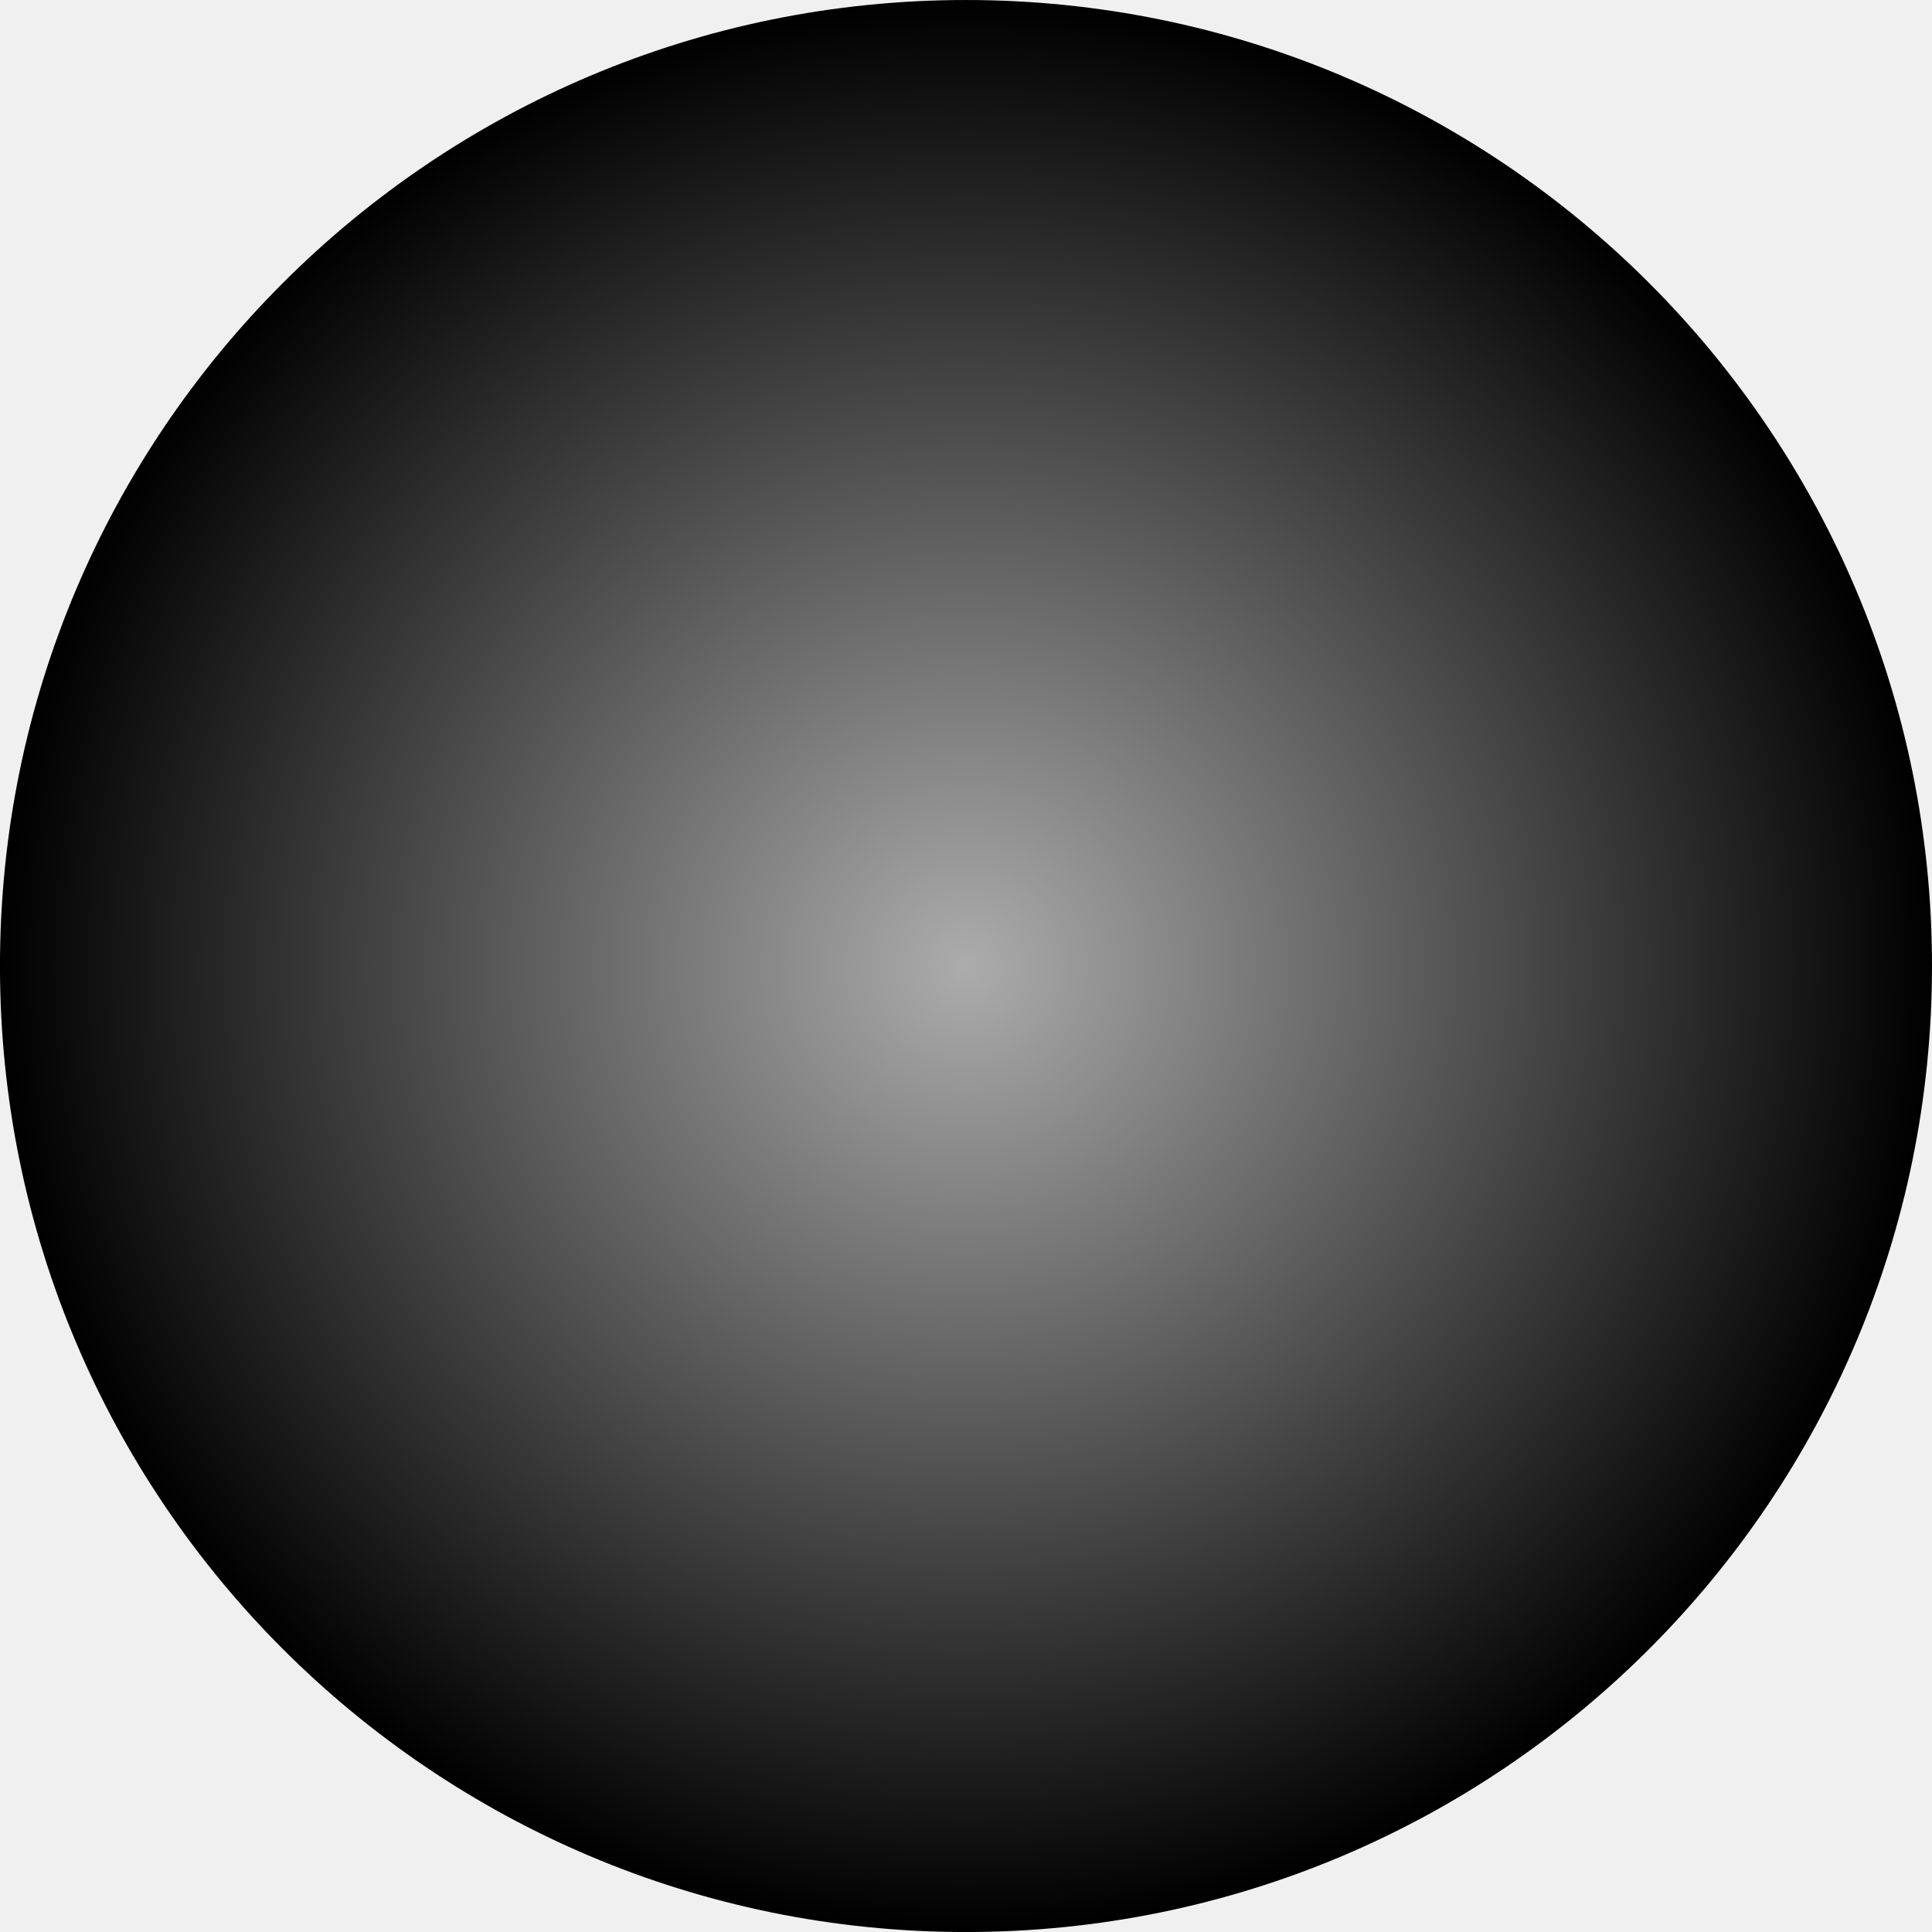
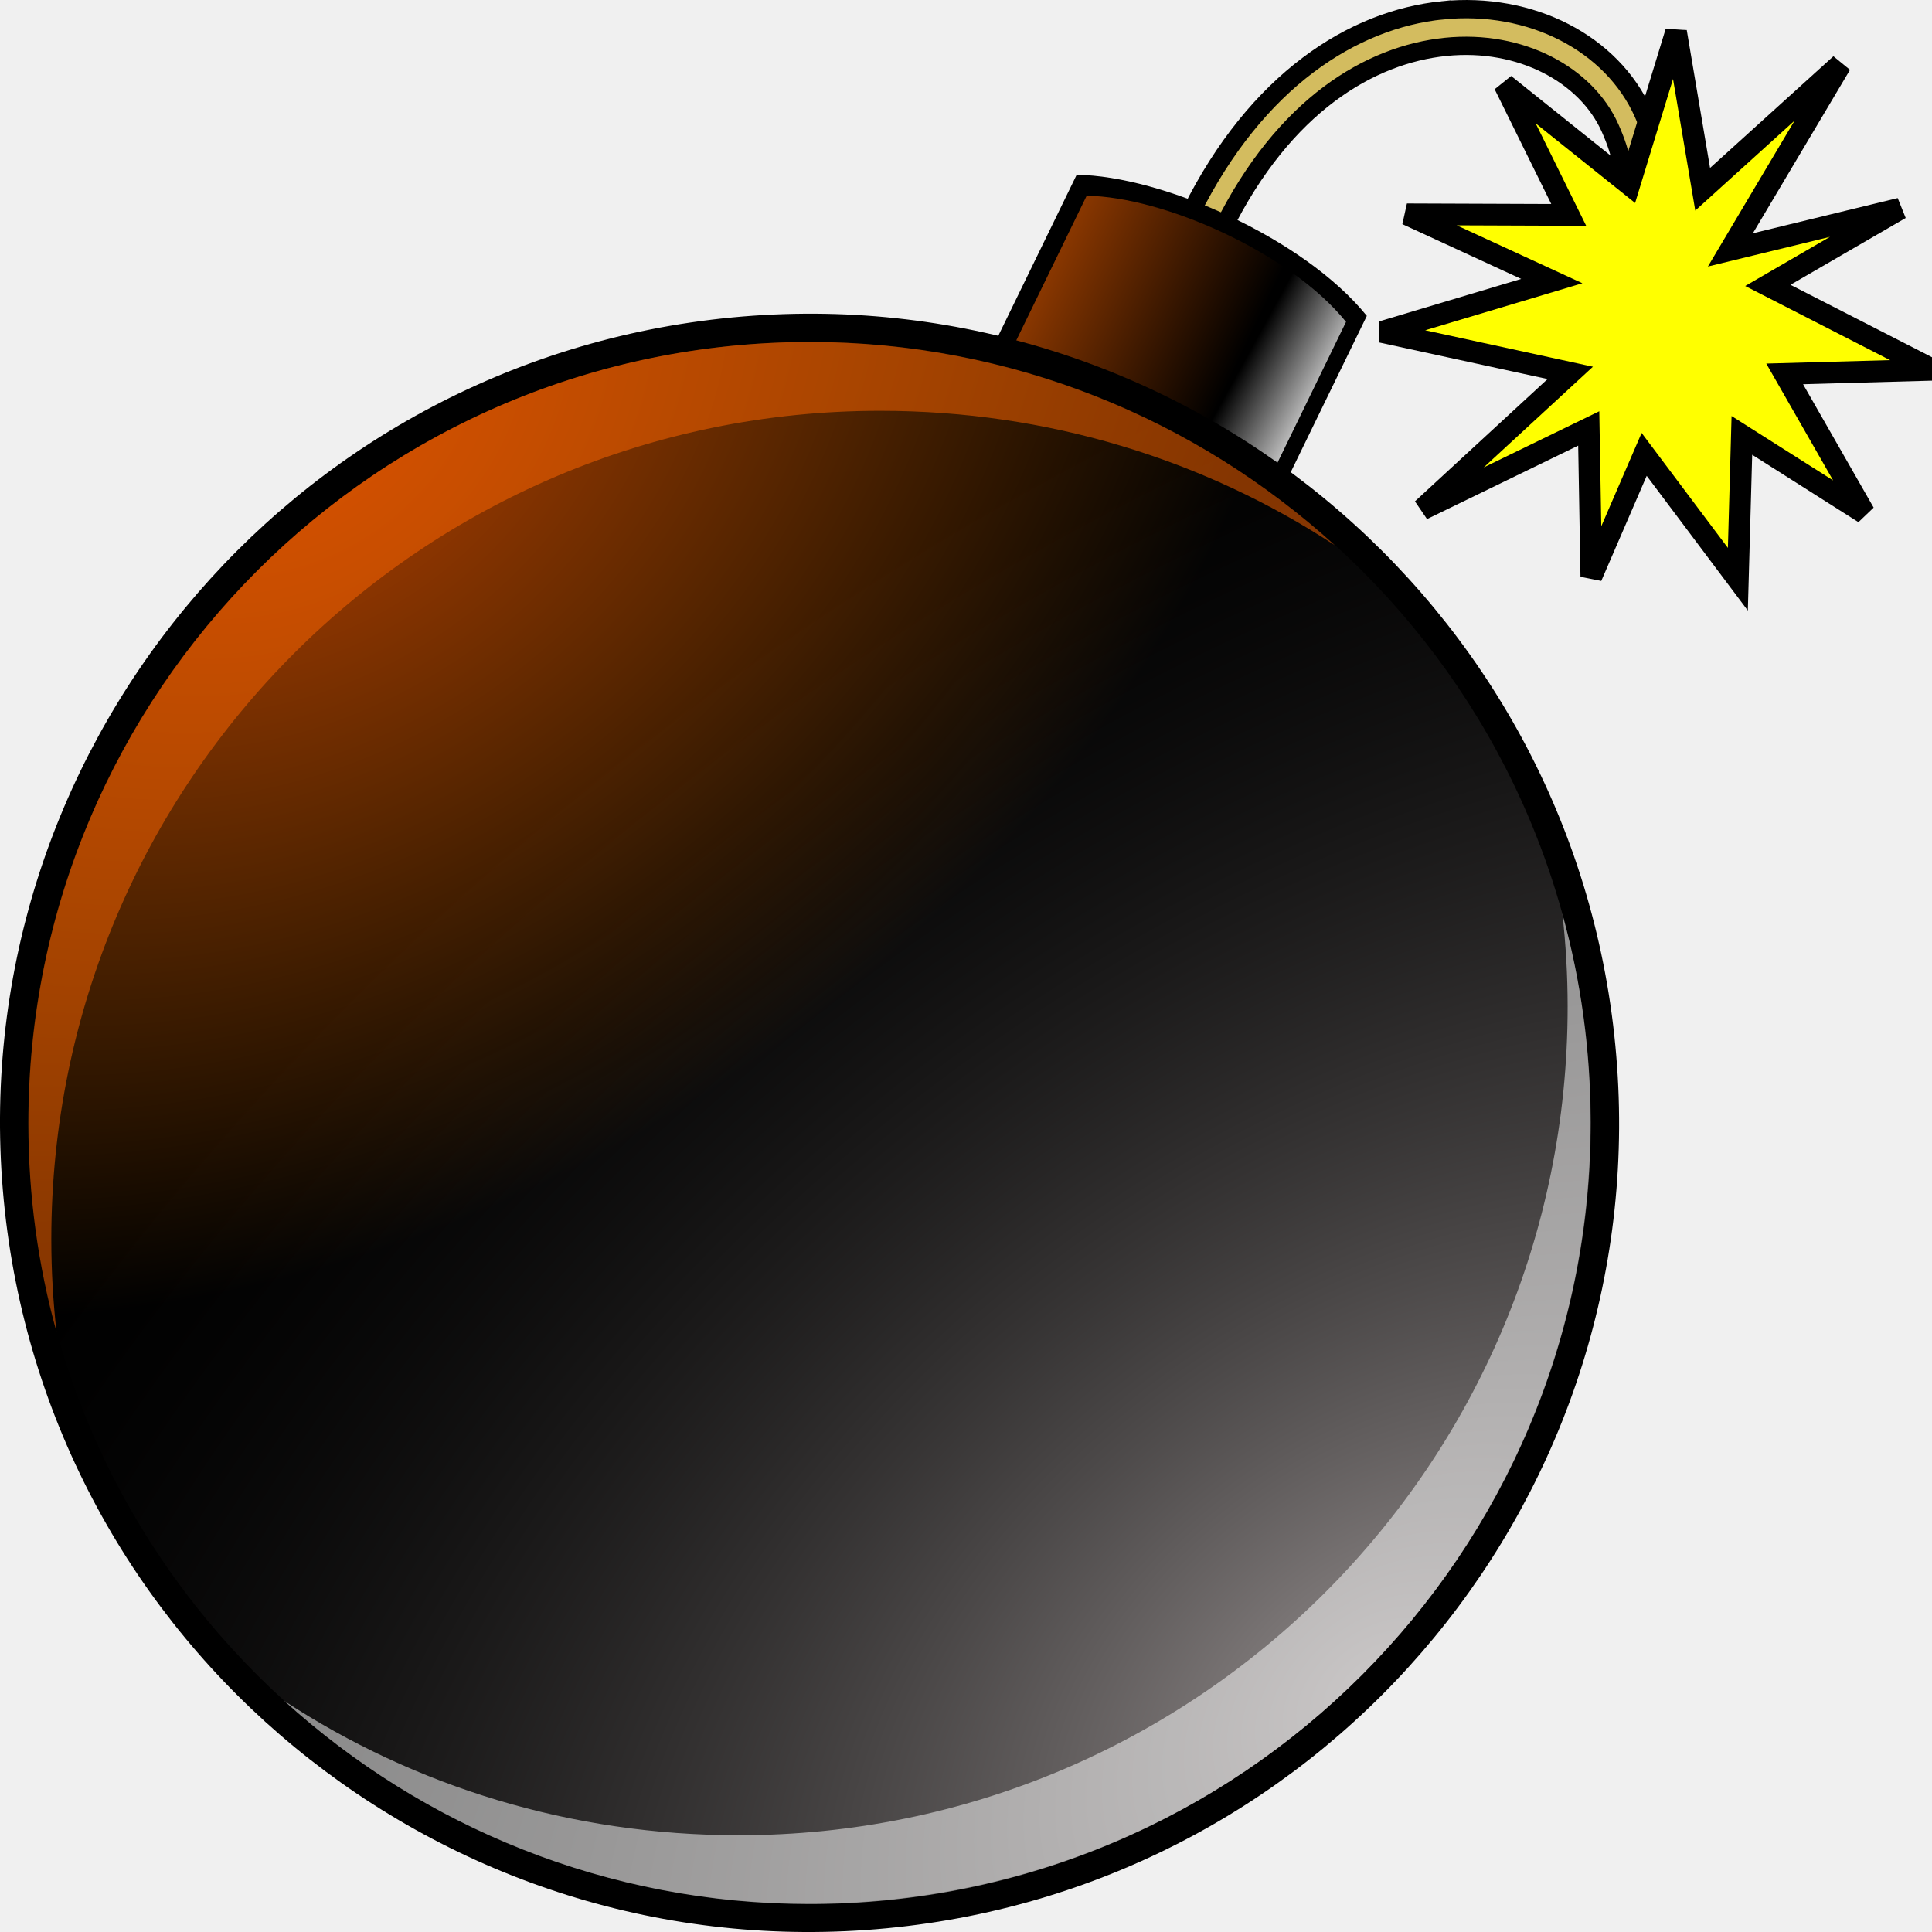
- <svg xmlns="http://www.w3.org/2000/svg" xmlns:xlink="http://www.w3.org/1999/xlink" width="60" height="60" id="svg2" version="1.1">
+ <svg xmlns="http://www.w3.org/2000/svg" xmlns:xlink="http://www.w3.org/1999/xlink" width="120" height="120" id="svg2" version="1.1">
  <defs id="defs4">
-     <linearGradient id="linearGradient3755">
-       <stop style="stop-color:#acacac;stop-opacity:1;" offset="0" id="stop3757" />
-       <stop style="stop-color:#000000;stop-opacity:1;" offset="1" id="stop3759" />
+     <linearGradient id="linearGradient4768">
+       <stop style="stop-color:#ffffff;stop-opacity:1;" offset="0" id="stop4770" />
+       <stop style="stop-color:#ffffff;stop-opacity:0;" offset="1" id="stop4772" />
    </linearGradient>
-     <radialGradient xlink:href="#linearGradient3755" id="radialGradient3761" cx="26.138" cy="23.256" fx="26.138" fy="23.256" r="13.763" gradientUnits="userSpaceOnUse" />
+     <linearGradient id="linearGradient4720">
+       <stop style="stop-color:#aa4400;stop-opacity:1;" offset="0" id="stop4722" />
+       <stop style="stop-color:#aa4400;stop-opacity:0;" offset="1" id="stop4724" />
+     </linearGradient>
+     <linearGradient id="linearGradient4347">
+       <stop style="stop-color:#908a8a;stop-opacity:1;" offset="0" id="stop4349" />
+       <stop style="stop-color:#000000;stop-opacity:0;" offset="1" id="stop4351" />
+     </linearGradient>
+     <linearGradient id="linearGradient4341">
+       <stop id="stop4343" offset="0" style="stop-color:#ff5600;stop-opacity:0.707;" />
+       <stop id="stop4345" offset="1" style="stop-color:#ff8200;stop-opacity:0;" />
+     </linearGradient>
+     <linearGradient id="linearGradient4299">
+       <stop style="stop-color:#ff5600;stop-opacity:0.707;" offset="0" id="stop4301" />
+       <stop style="stop-color:#ff8200;stop-opacity:0;" offset="1" id="stop4303" />
+     </linearGradient>
+     <linearGradient id="linearGradient3517">
+       <stop id="stop3519" offset="0" style="stop-color:#f75b00;stop-opacity:1;" />
+       <stop id="stop3521" offset="1" style="stop-color:#707070;stop-opacity:0;" />
+     </linearGradient>
+     <linearGradient id="linearGradient3441">
+       <stop style="stop-color:#707070;stop-opacity:1;" offset="0" id="stop3443" />
+       <stop style="stop-color:#707070;stop-opacity:0;" offset="1" id="stop3445" />
+     </linearGradient>
+     <clipPath clipPathUnits="userSpaceOnUse" id="clipPath4381">
+       <path style="font-size:medium;font-style:normal;font-variant:normal;font-weight:normal;font-stretch:normal;text-indent:0;text-align:start;text-decoration:none;line-height:normal;letter-spacing:normal;word-spacing:normal;text-transform:none;direction:ltr;block-progression:tb;writing-mode:lr-tb;text-anchor:start;baseline-shift:baseline;color:#000000;fill:#000000;fill-opacity:1;stroke:none;stroke-width:13.053;marker:none;visibility:visible;display:inline;overflow:visible;enable-background:accumulate;font-family:Sans;-inkscape-font-specification:Sans" d="m 511.065,458.216 c -3.788,-0.313 -7.621,0.118 -11.433,1.5 -3.396,1.231 -8.665,4.805 -13.345,10.594 -2.34,2.895 -4.524,6.324 -5.917,10.938 -1.393,4.613 -1.668,10.906 -0.018,16.281 0.124,0.404 0.286,1.061 0.819,2.156 0.267,0.548 0.559,1.361 1.639,2.156 1.08,0.795 5.041,2.447 4.515,-1.656 -0.526,-4.103 -1.504,-8.439 -0.2,-12.938 0.534,-1.769 1.849,-4.203 3.605,-6.375 3.512,-4.344 8.803,-7.771 10.468,-8.375 12.478,-4.524 26.205,3.29 37.158,15.594 l 4.151,-10.906 C 533.412,466.968 522.428,459.154 511.065,458.216 z" id="path4383" />
+     </clipPath>
+     <filter id="filter4443" color-interpolation-filters="sRGB">
+       <feTurbulence id="feTurbulence4445" numOctaves="3" seed="0" type="turbulence" baseFrequency="0.04" result="result91" />
+       <feDisplacementMap id="feDisplacementMap4447" in2="result91" scale="6.6" yChannelSelector="G" xChannelSelector="R" in="SourceGraphic" />
+     </filter>
+     <clipPath clipPathUnits="userSpaceOnUse" id="clipPath3131">
+       <path style="fill:#000000;fill-opacity:1;fill-rule:evenodd;stroke:none" id="path3133" d="m 563.571,550.576 a 129.643,129.643 0 1 1 -259.286,0 129.643,129.643 0 1 1 259.286,0 z" transform="matrix(1.073964,-2.5591257e-8,-3.1798263e-8,1.073964,-32.16211,-65.99121)" />
+     </clipPath>
+     <clipPath clipPathUnits="userSpaceOnUse" id="clipPath3135">
+       <path style="fill:#000000;fill-opacity:1;fill-rule:evenodd;stroke:none" id="path3137" d="m 563.571,550.576 a 129.643,129.643 0 1 1 -259.286,0 129.643,129.643 0 1 1 259.286,0 z" transform="matrix(1.073964,-2.5591257e-8,-3.1798263e-8,1.073964,-30.34037,-55.47836)" />
+     </clipPath>
+     <clipPath clipPathUnits="userSpaceOnUse" id="clipPath3139">
+       <path style="fill:#000000;fill-opacity:1;fill-rule:evenodd;stroke:none" id="path3141" d="m 563.571,550.576 a 129.643,129.643 0 1 1 -259.286,0 129.643,129.643 0 1 1 259.286,0 z" transform="matrix(1.073964,-2.5591257e-8,-3.1798263e-8,1.073964,-28.19319,-41.62391)" />
+     </clipPath>
+     <clipPath clipPathUnits="userSpaceOnUse" id="clipPath3143">
+       <path style="fill:#000000;fill-opacity:1;fill-rule:evenodd;stroke:none" id="path3145" d="m 563.571,550.576 a 129.643,129.643 0 1 1 -259.286,0 129.643,129.643 0 1 1 259.286,0 z" transform="matrix(1.073964,-2.5591257e-8,-3.1798263e-8,1.073964,-26.19552,-33.39446)" />
+     </clipPath>
+     <clipPath clipPathUnits="userSpaceOnUse" id="clipPath3147">
+       <path style="fill:#000000;fill-opacity:1;fill-rule:evenodd;stroke:none" id="path3149" d="m 563.571,550.576 a 129.643,129.643 0 1 1 -259.286,0 129.643,129.643 0 1 1 259.286,0 z" transform="translate(1.207729,-0.3188942)" />
+     </clipPath>
+     <clipPath clipPathUnits="userSpaceOnUse" id="clipPath3151">
+       <path style="fill:#000000;fill-opacity:1;fill-rule:evenodd;stroke:none" id="path3153" d="m 563.571,550.576 a 129.643,129.643 0 1 1 -259.286,0 129.643,129.643 0 1 1 259.286,0 z" transform="matrix(0.1869191,0.05008481,-0.05008482,0.1869191,-728.7527,603.314)" />
+     </clipPath>
+     <clipPath clipPathUnits="userSpaceOnUse" id="clipPath3147-2">
+       <path style="fill:#000000;fill-opacity:1;fill-rule:evenodd;stroke:none" id="path3149-7" d="m 563.571,550.576 a 129.643,129.643 0 1 1 -259.286,0 129.643,129.643 0 1 1 259.286,0 z" transform="translate(1.207729,-0.3188942)" />
+     </clipPath>
+     <clipPath clipPathUnits="userSpaceOnUse" id="clipPath3147-2-2">
+       <path style="fill:#000000;fill-opacity:1;fill-rule:evenodd;stroke:none" id="path3149-7-6" d="m 563.571,550.576 a 129.643,129.643 0 1 1 -259.286,0 129.643,129.643 0 1 1 259.286,0 z" transform="translate(1.207729,-0.3188942)" />
+     </clipPath>
+     <clipPath clipPathUnits="userSpaceOnUse" id="clipPath3147-2-20">
+       <path style="fill:#000000;fill-opacity:1;fill-rule:evenodd;stroke:none" id="path3149-7-68" d="m 563.571,550.576 a 129.643,129.643 0 1 1 -259.286,0 129.643,129.643 0 1 1 259.286,0 z" transform="translate(1.207729,-0.3188942)" />
+     </clipPath>
+     <clipPath clipPathUnits="userSpaceOnUse" id="clipPath3147-2-2-0">
+       <path style="fill:#000000;fill-opacity:1;fill-rule:evenodd;stroke:none" id="path3149-7-6-1" d="m 563.571,550.576 a 129.643,129.643 0 1 1 -259.286,0 129.643,129.643 0 1 1 259.286,0 z" transform="translate(1.207729,-0.3188942)" />
+     </clipPath>
+     <clipPath clipPathUnits="userSpaceOnUse" id="clipPath3147-2-2-0-0">
+       <path style="fill:#000000;fill-opacity:1;fill-rule:evenodd;stroke:none" id="path3149-7-6-1-7" d="m 563.571,550.576 a 129.643,129.643 0 1 1 -259.286,0 129.643,129.643 0 1 1 259.286,0 z" transform="translate(1.207729,-0.3188942)" />
+     </clipPath>
+     <clipPath clipPathUnits="userSpaceOnUse" id="clipPath3147-2-2-0-0-3">
+       <path style="fill:#000000;fill-opacity:1;fill-rule:evenodd;stroke:none" id="path3149-7-6-1-7-6" d="m 563.571,550.576 a 129.643,129.643 0 1 1 -259.286,0 129.643,129.643 0 1 1 259.286,0 z" transform="translate(1.207729,-0.3188942)" />
+     </clipPath>
+     <clipPath clipPathUnits="userSpaceOnUse" id="clipPath3147-4">
+       <path style="fill:#000000;fill-opacity:1;fill-rule:evenodd;stroke:none" id="path3149-1" d="m 563.571,550.576 a 129.643,129.643 0 1 1 -259.286,0 129.643,129.643 0 1 1 259.286,0 z" transform="translate(1.207729,-0.3188942)" />
+     </clipPath>
+     <clipPath clipPathUnits="userSpaceOnUse" id="clipPath3147-4-7">
+       <path style="fill:#000000;fill-opacity:1;fill-rule:evenodd;stroke:none" id="path3149-1-8" d="m 563.571,550.576 a 129.643,129.643 0 1 1 -259.286,0 129.643,129.643 0 1 1 259.286,0 z" transform="translate(1.207729,-0.3188942)" />
+     </clipPath>
+     <clipPath clipPathUnits="userSpaceOnUse" id="clipPath3147-4-5">
+       <path style="fill:#000000;fill-opacity:1;fill-rule:evenodd;stroke:none" id="path3149-1-1" d="m 563.571,550.576 a 129.643,129.643 0 1 1 -259.286,0 129.643,129.643 0 1 1 259.286,0 z" transform="translate(1.207729,-0.3188942)" />
+     </clipPath>
+     <radialGradient xlink:href="#linearGradient3441-5" id="radialGradient3447-4" cx="48.355" cy="62.884" fx="48.355" fy="62.884" r="23.414" gradientUnits="userSpaceOnUse" gradientTransform="matrix(-0.8725744,-1.079166,1.08646,-0.8784392,22.22689,170.3074)" />
+     <linearGradient id="linearGradient3441-5">
+       <stop style="stop-color:#707070;stop-opacity:1;" offset="0" id="stop3443-4" />
+       <stop style="stop-color:#707070;stop-opacity:0;" offset="1" id="stop3445-5" />
+     </linearGradient>
+     <radialGradient xlink:href="#linearGradient3441-56" id="radialGradient3447-8" cx="48.355" cy="62.884" fx="48.355" fy="62.884" r="23.414" gradientUnits="userSpaceOnUse" gradientTransform="matrix(-0.8725744,-1.079166,1.08646,-0.8784392,22.22689,170.3074)" />
+     <linearGradient id="linearGradient3441-56">
+       <stop style="stop-color:#f75b00;stop-opacity:1;" offset="0" id="stop3443-1" />
+       <stop style="stop-color:#707070;stop-opacity:0;" offset="1" id="stop3445-1" />
+     </linearGradient>
+     <linearGradient xlink:href="#linearGradient4299-8" id="linearGradient4305-1" x1="20.699" y1="21.486" x2="29.183" y2="40.828" gradientUnits="userSpaceOnUse" />
+     <linearGradient id="linearGradient4299-8">
+       <stop style="stop-color:#ff5600;stop-opacity:0.707;" offset="0" id="stop4301-7" />
+       <stop style="stop-color:#ff8200;stop-opacity:0;" offset="1" id="stop4303-5" />
+     </linearGradient>
+     <linearGradient xlink:href="#linearGradient4347-7" id="linearGradient4353-9" x1="48.864" y1="61.866" x2="36.139" y2="33.871" gradientUnits="userSpaceOnUse" />
+     <linearGradient id="linearGradient4347-7">
+       <stop style="stop-color:#908a8a;stop-opacity:1;" offset="0" id="stop4349-4" />
+       <stop style="stop-color:#000000;stop-opacity:0;" offset="1" id="stop4351-0" />
+     </linearGradient>
+     <linearGradient xlink:href="#linearGradient4347-8" id="linearGradient4353-2" x1="48.864" y1="61.866" x2="36.139" y2="33.871" gradientUnits="userSpaceOnUse" />
+     <linearGradient id="linearGradient4347-8">
+       <stop style="stop-color:#908a8a;stop-opacity:1;" offset="0" id="stop4349-0" />
+       <stop style="stop-color:#000000;stop-opacity:0;" offset="1" id="stop4351-7" />
+     </linearGradient>
+     <linearGradient xlink:href="#linearGradient4347-1" id="linearGradient4353-7" x1="48.864" y1="61.866" x2="36.139" y2="33.871" gradientUnits="userSpaceOnUse" />
+     <linearGradient id="linearGradient4347-1">
+       <stop style="stop-color:#908a8a;stop-opacity:1;" offset="0" id="stop4349-9" />
+       <stop style="stop-color:#000000;stop-opacity:0;" offset="1" id="stop4351-8" />
+     </linearGradient>
+     <linearGradient xlink:href="#linearGradient4347-9" id="linearGradient4495-9" gradientUnits="userSpaceOnUse" x1="48.864" y1="61.866" x2="36.139" y2="33.871" />
+     <linearGradient id="linearGradient4347-9">
+       <stop style="stop-color:#908a8a;stop-opacity:1;" offset="0" id="stop4349-3" />
+       <stop style="stop-color:#000000;stop-opacity:0;" offset="1" id="stop4351-3" />
+     </linearGradient>
+     <linearGradient xlink:href="#linearGradient4347-82" id="linearGradient4495-5" gradientUnits="userSpaceOnUse" x1="48.864" y1="61.866" x2="36.139" y2="33.871" />
+     <linearGradient id="linearGradient4347-82">
+       <stop style="stop-color:#908a8a;stop-opacity:1;" offset="0" id="stop4349-6" />
+       <stop style="stop-color:#000000;stop-opacity:0;" offset="1" id="stop4351-31" />
+     </linearGradient>
+     <linearGradient xlink:href="#linearGradient4347-4" id="linearGradient4495-0" gradientUnits="userSpaceOnUse" x1="48.864" y1="61.866" x2="36.139" y2="33.871" />
+     <linearGradient id="linearGradient4347-4">
+       <stop style="stop-color:#908a8a;stop-opacity:1;" offset="0" id="stop4349-04" />
+       <stop style="stop-color:#000000;stop-opacity:0;" offset="1" id="stop4351-70" />
+     </linearGradient>
+     <linearGradient xlink:href="#linearGradient4347-5" id="linearGradient4495-06" gradientUnits="userSpaceOnUse" x1="48.864" y1="61.866" x2="36.139" y2="33.871" />
+     <linearGradient id="linearGradient4347-5">
+       <stop style="stop-color:#908a8a;stop-opacity:1;" offset="0" id="stop4349-38" />
+       <stop style="stop-color:#000000;stop-opacity:0;" offset="1" id="stop4351-00" />
+     </linearGradient>
+     <linearGradient xlink:href="#linearGradient4299" id="linearGradient4679" gradientUnits="userSpaceOnUse" x1="20.699" y1="21.486" x2="29.183" y2="40.828" />
+     <linearGradient xlink:href="#linearGradient4347" id="linearGradient4681" gradientUnits="userSpaceOnUse" x1="48.864" y1="61.866" x2="36.139" y2="33.871" />
+     <linearGradient xlink:href="#linearGradient4720" id="linearGradient4726" x1="41.18" y1="1001.704" x2="49.039" y2="1005.483" gradientUnits="userSpaceOnUse" />
+     <linearGradient xlink:href="#linearGradient4720-4" id="linearGradient4726-7" x1="41.18" y1="1001.704" x2="49.039" y2="1005.483" gradientUnits="userSpaceOnUse" />
+     <linearGradient id="linearGradient4720-4">
+       <stop style="stop-color:#aa4400;stop-opacity:1;" offset="0" id="stop4722-4" />
+       <stop style="stop-color:#aa4400;stop-opacity:0;" offset="1" id="stop4724-0" />
+     </linearGradient>
+     <linearGradient xlink:href="#linearGradient4768" id="linearGradient4774" x1="52.158" y1="1007.493" x2="49.039" y2="1005.783" gradientUnits="userSpaceOnUse" />
+     <linearGradient xlink:href="#linearGradient4720" id="linearGradient4805" gradientUnits="userSpaceOnUse" x1="41.18" y1="1001.704" x2="49.039" y2="1005.483" />
+     <linearGradient xlink:href="#linearGradient4768" id="linearGradient4807" gradientUnits="userSpaceOnUse" x1="52.158" y1="1007.493" x2="49.039" y2="1005.783" />
+     <linearGradient xlink:href="#linearGradient4768" id="linearGradient4810" gradientUnits="userSpaceOnUse" x1="52.158" y1="1007.493" x2="49.039" y2="1005.783" gradientTransform="matrix(1.040983,0,0,1.040983,-10.95575,-46.69871)" />
+     <linearGradient xlink:href="#linearGradient4720" id="linearGradient4813" gradientUnits="userSpaceOnUse" x1="41.18" y1="1001.704" x2="49.039" y2="1005.483" gradientTransform="matrix(1.040983,0,0,1.040983,-10.95575,-46.6987)" />
+     <linearGradient xlink:href="#linearGradient4720" id="linearGradient4837" gradientUnits="userSpaceOnUse" gradientTransform="matrix(1.040983,0,0,1.040983,-10.95575,-46.6987)" x1="41.18" y1="1001.704" x2="49.039" y2="1005.483" />
+     <linearGradient xlink:href="#linearGradient4768" id="linearGradient4839" gradientUnits="userSpaceOnUse" gradientTransform="matrix(1.040983,0,0,1.040983,-10.95575,-46.69871)" x1="52.158" y1="1007.493" x2="49.039" y2="1005.783" />
+     <linearGradient xlink:href="#linearGradient4299" id="linearGradient4847" gradientUnits="userSpaceOnUse" x1="20.699" y1="21.486" x2="29.183" y2="40.828" />
+     <linearGradient xlink:href="#linearGradient4347" id="linearGradient4849" gradientUnits="userSpaceOnUse" x1="48.864" y1="61.866" x2="36.139" y2="33.871" />
+     <linearGradient xlink:href="#linearGradient4720" id="linearGradient4865" gradientUnits="userSpaceOnUse" gradientTransform="matrix(1.040983,0,0,1.040983,-10.95575,-46.6987)" x1="41.18" y1="1001.704" x2="49.039" y2="1005.483" />
+     <linearGradient xlink:href="#linearGradient4768" id="linearGradient4867" gradientUnits="userSpaceOnUse" gradientTransform="matrix(1.040983,0,0,1.040983,-10.95575,-46.69871)" x1="52.158" y1="1007.493" x2="49.039" y2="1005.783" />
+     <radialGradient xlink:href="#linearGradient4347" id="radialGradient3178" cx="48.604" cy="63.338" fx="48.604" fy="63.338" r="23.414" gradientUnits="userSpaceOnUse" gradientTransform="matrix(-0.8622566,-1.373885,2.217404,-1.39438,-49.93286,218.43)" />
+     <radialGradient xlink:href="#linearGradient4299" id="radialGradient3180" cx="19.971" cy="21.883" fx="19.971" fy="21.883" r="23.414" gradientUnits="userSpaceOnUse" gradientTransform="matrix(0.4824977,0.8966791,-1.250775,0.6739705,37.80345,-10.37522)" />
  </defs>
-   <g id="layer1" transform="translate(0,-992.3622)">
-     <path style="fill:url(#radialGradient3761);fill-opacity:1;fill-rule:evenodd;stroke:none" id="path2985" d="m 39.901,23.256 a 13.763,13.763 0 1 1 -27.527,0 13.763,13.763 0 1 1 27.527,0 z" transform="matrix(2.179705,0,0,2.179705,-26.97248,971.6716)" />
+   <g id="layer1" transform="translate(0,-932.3622)">
+     <path style="font-size:medium;font-style:normal;font-variant:normal;font-weight:normal;font-stretch:normal;text-indent:0;text-align:start;text-decoration:none;line-height:normal;letter-spacing:normal;word-spacing:normal;text-transform:none;direction:ltr;block-progression:tb;writing-mode:lr-tb;text-anchor:start;baseline-shift:baseline;color:#000000;fill:#d3bc5f;fill-opacity:1;stroke:#000000;stroke-width:1.134;stroke-miterlimit:4;stroke-opacity:1;stroke-dasharray:none;marker:none;visibility:visible;display:inline;overflow:visible;enable-background:accumulate;font-family:Sans;-inkscape-font-specification:Sans" d="m 89.577,933.005 c -5.521,0.563 -11.523,4.332 -15.602,12.546 l 1.986,0.992 c 3.811,-7.675 9.15,-10.793 13.829,-11.27 4.679,-0.477 8.741,1.745 10.212,5.033 0.788,1.761 0.895,2.852 0.709,4.04 -0.186,1.189 -0.75,2.498 -1.418,4.324 2.516,10.014 -2.179,11.918 2.127,0.78 0.644,-1.758 1.24,-3.16 1.489,-4.749 0.249,-1.589 0.066,-3.268 -0.851,-5.316 -1.938,-4.331 -6.96,-6.942 -12.481,-6.379 z" id="path4841" />
+     <path style="fill:#000000;fill-opacity:1;fill-rule:evenodd;stroke:none" d="m 66.874,943.219 c 5.283,0.062 14.106,3.918 18.022,8.764 l -5.846,12.008 -18.022,-8.764 z" id="rect4683" />
+     <g id="g4833" transform="matrix(1.779396,0,0,1.778526,5.532943,-823.5456)">
+       <path id="rect4683-2" d="m 34.822,994.119 c 2.654,0.031 7.086,1.969 9.053,4.405 l -2.936,6.035 -9.053,-4.405 z" style="fill:url(#linearGradient4865);fill-opacity:1;fill-rule:evenodd;stroke:none" />
+       <path id="rect4683-2-8" d="m 34.822,994.119 c 2.654,0.031 7.086,1.969 9.053,4.405 l -2.936,6.035 -9.053,-4.405 z" style="fill:url(#linearGradient4867);fill-opacity:1;fill-rule:evenodd;stroke:none" />
+     </g>
+     <g id="g4671" transform="matrix(2.072335,0,0,2.071322,24.96751,-1165.728)">
+       <path transform="matrix(1.031481,-0.09911031,0.09911031,1.031481,-26.71056,1003.593)" d="m 56.838,44.9 a 23.414,23.414 0 1 1 -46.828,0 23.414,23.414 0 1 1 46.828,0 z" id="path3419" style="fill:#000000;fill-opacity:1;fill-rule:evenodd;stroke:none" />
+       <path transform="matrix(0.9954155,-0.09564491,0.09564491,0.9954155,-25.34949,1005.096)" d="m 56.838,44.9 a 23.414,23.414 0 1 1 -46.828,0 23.414,23.414 0 1 1 46.828,0 z" id="path3419-6-2-0" style="fill:url(#radialGradient3178);fill-opacity:1;fill-rule:evenodd;stroke:none" />
+       <path transform="matrix(0.9954155,-0.09564491,0.09564491,0.9954155,-25.34949,1005.096)" d="m 56.838,44.9 a 23.414,23.414 0 1 1 -46.828,0 23.414,23.414 0 1 1 46.828,0 z" id="path3419-6-2" style="fill:url(#radialGradient3180);fill-opacity:1;fill-rule:evenodd;stroke:none" />
+       <path id="path3419-6-2-0-5" transform="translate(0,992.3622)" d="m 34.781,47.969 c 0.102,0.916 0.156,1.837 0.156,2.781 0,13.728 -11.116,24.844 -24.844,24.844 -5.028,0 -9.714,-1.465 -13.625,-4.031 4.158,3.779 9.689,6.094 15.75,6.094 12.931,0 23.406,-10.506 23.406,-23.438 0,-2.17 -0.291,-4.256 -0.844,-6.25 z" style="fill:#ffffff;fill-opacity:0.515;fill-rule:evenodd;stroke:none" />
+       <path id="path3419-6-2-0-5-8" d="m -10.354,1052.867 c -0.102,-0.916 -0.156,-1.837 -0.156,-2.781 0,-13.728 11.116,-24.844 24.844,-24.844 5.028,0 9.714,1.465 13.625,4.031 -4.158,-3.779 -9.689,-6.094 -15.75,-6.094 -12.931,0 -23.406,10.506 -23.406,23.438 0,2.17 0.291,4.256 0.844,6.25 z" style="fill:#ff6600;fill-opacity:0.515;fill-rule:evenodd;stroke:none" />
+     </g>
+     <path style="color:#000000;fill:#ffff00;fill-opacity:1;fill-rule:evenodd;stroke:#000000;stroke-width:2;stroke-linecap:round;stroke-linejoin:miter;stroke-miterlimit:4;stroke-opacity:1;stroke-dasharray:none;marker:none;visibility:visible;display:inline;overflow:visible;enable-background:accumulate" id="path4873" d="M 110.151,30.041 98.865,22.884 98.495,36.151 89.852,24.636 84.978,35.91 84.74,22.244 69.388,29.702 83.036,17.119 65.651,13.342 81.333,8.651 67.968,2.491 82.895,2.547 76.959,-9.487 88.492,-0.254 92.795,-14.33 95.248,0.181 107.978,-11.345 97.805,5.775 113.474,1.966 l -12.213,7.084 15.209,7.783 -13.658,0.38 z" transform="matrix(0.6734185,0,0,0.6734185,41.61368,943.995)" />
  </g>
</svg>
